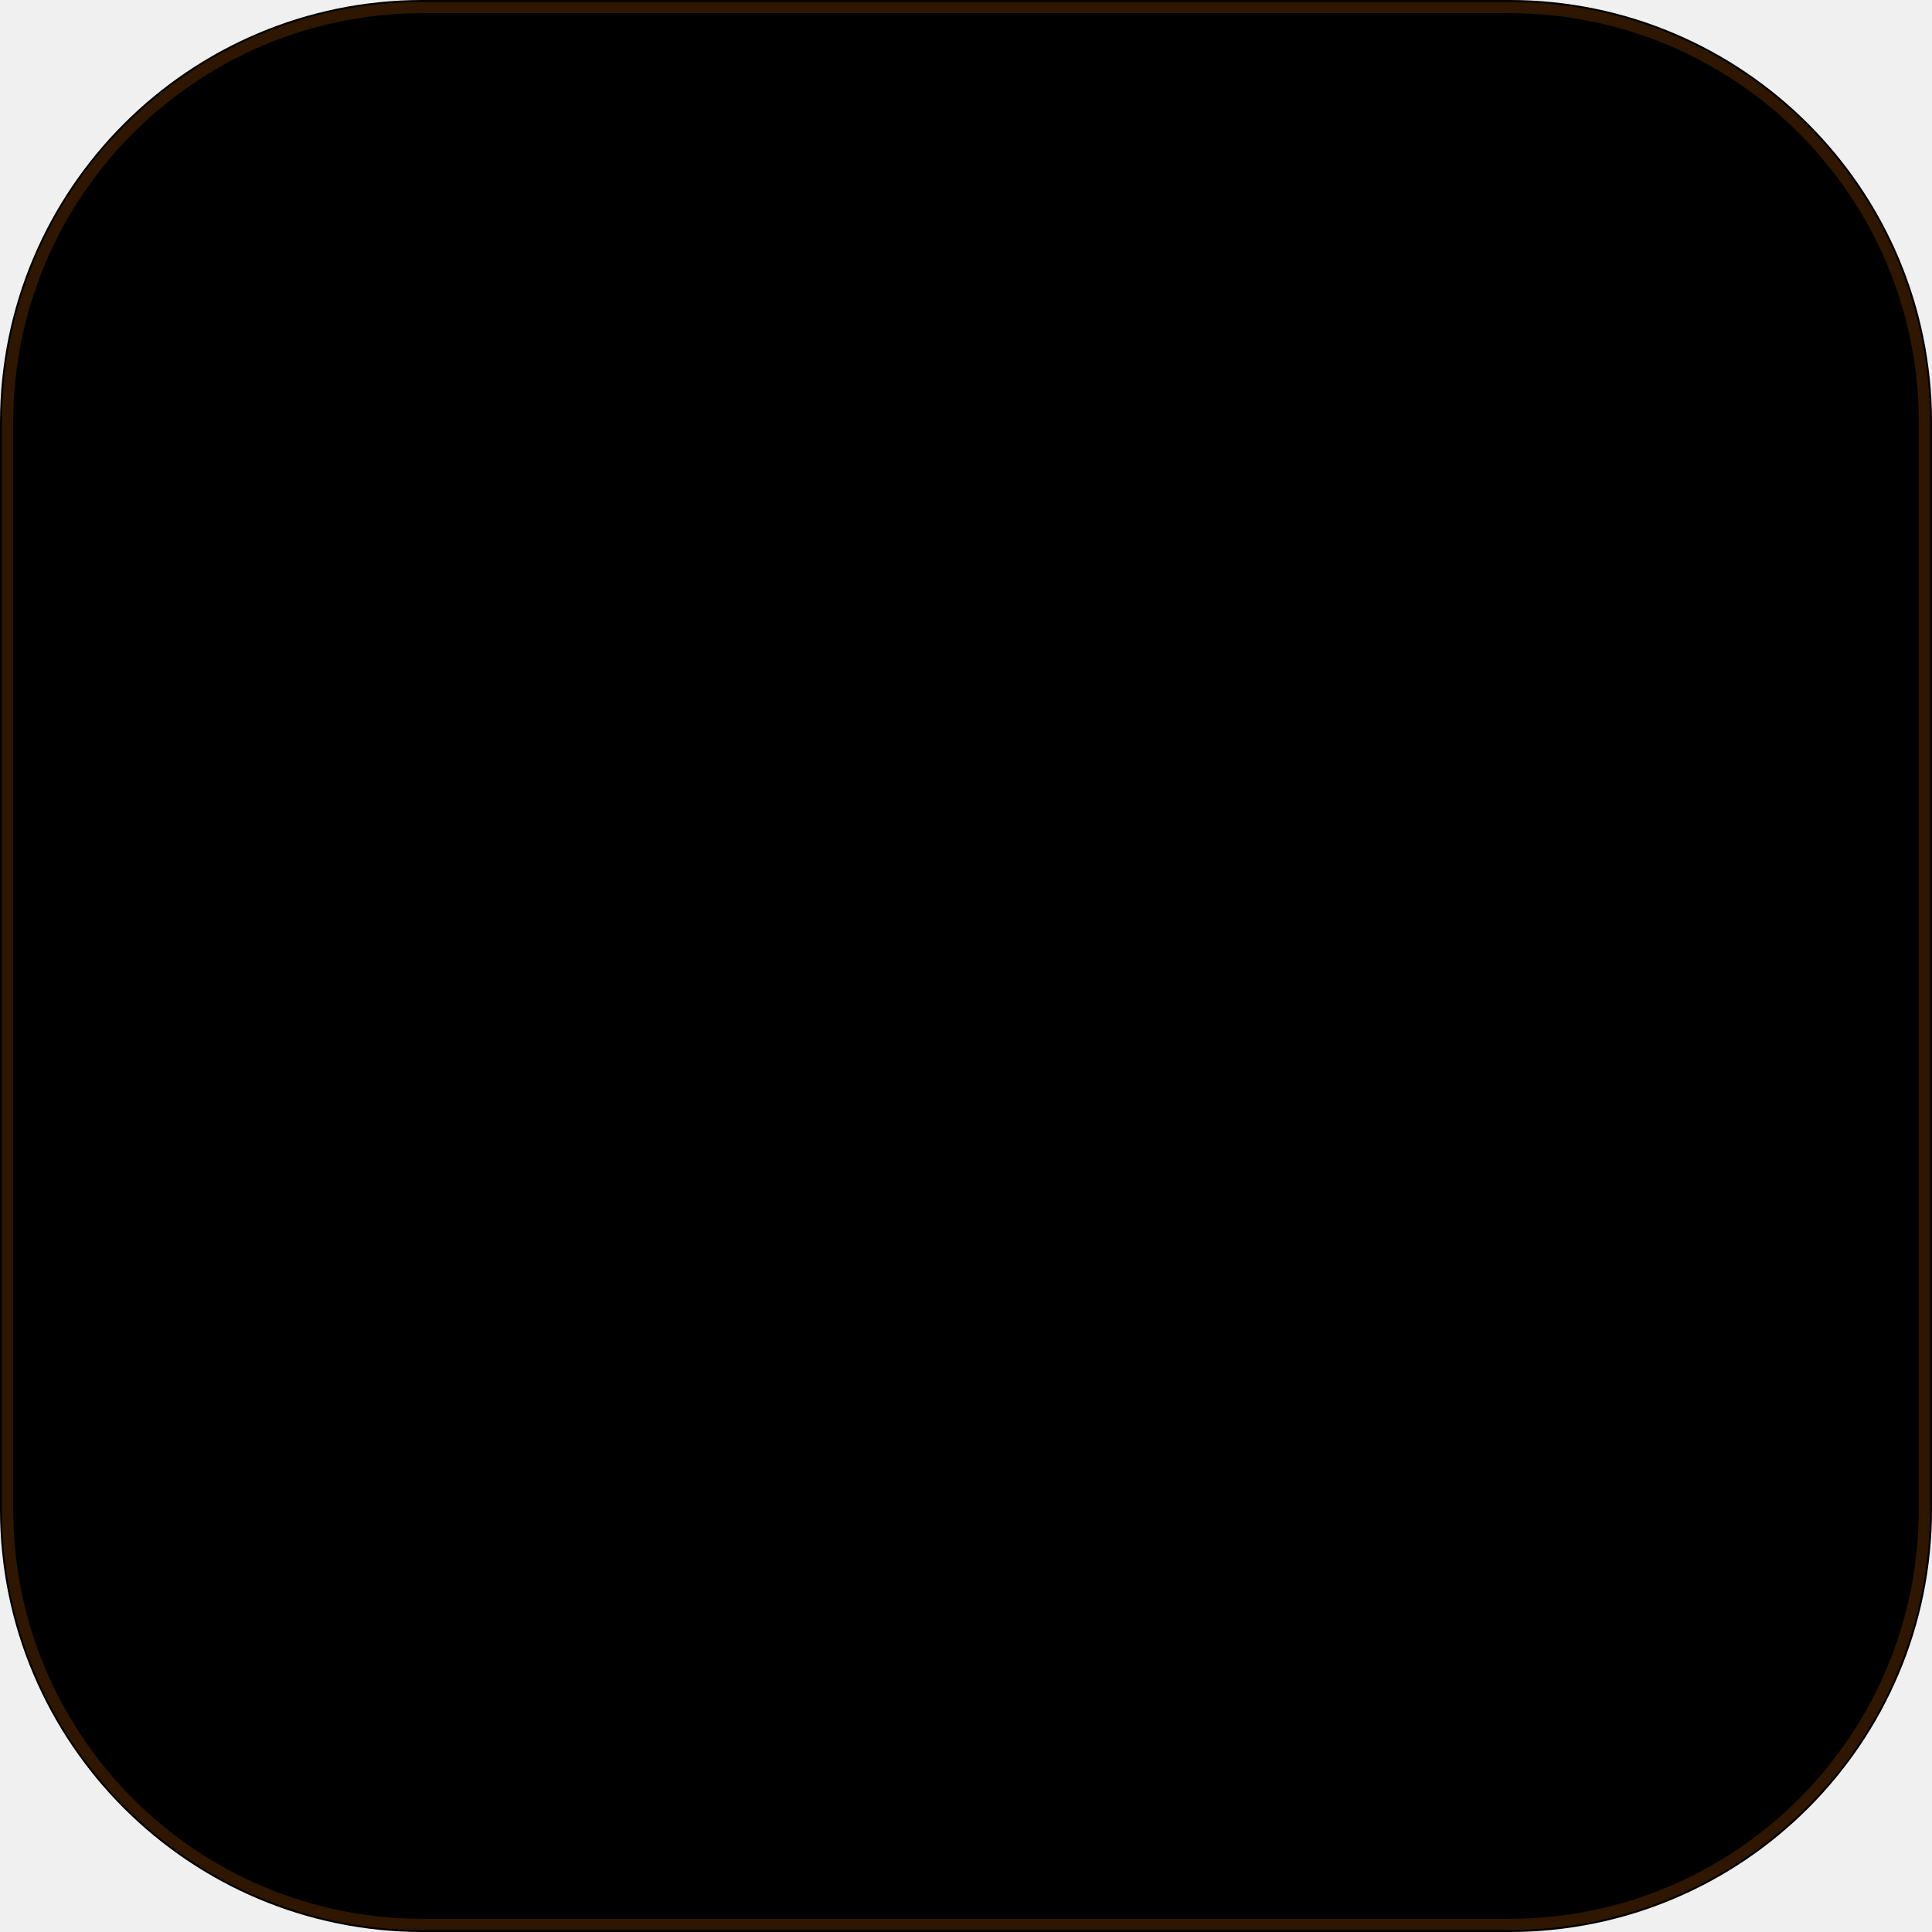
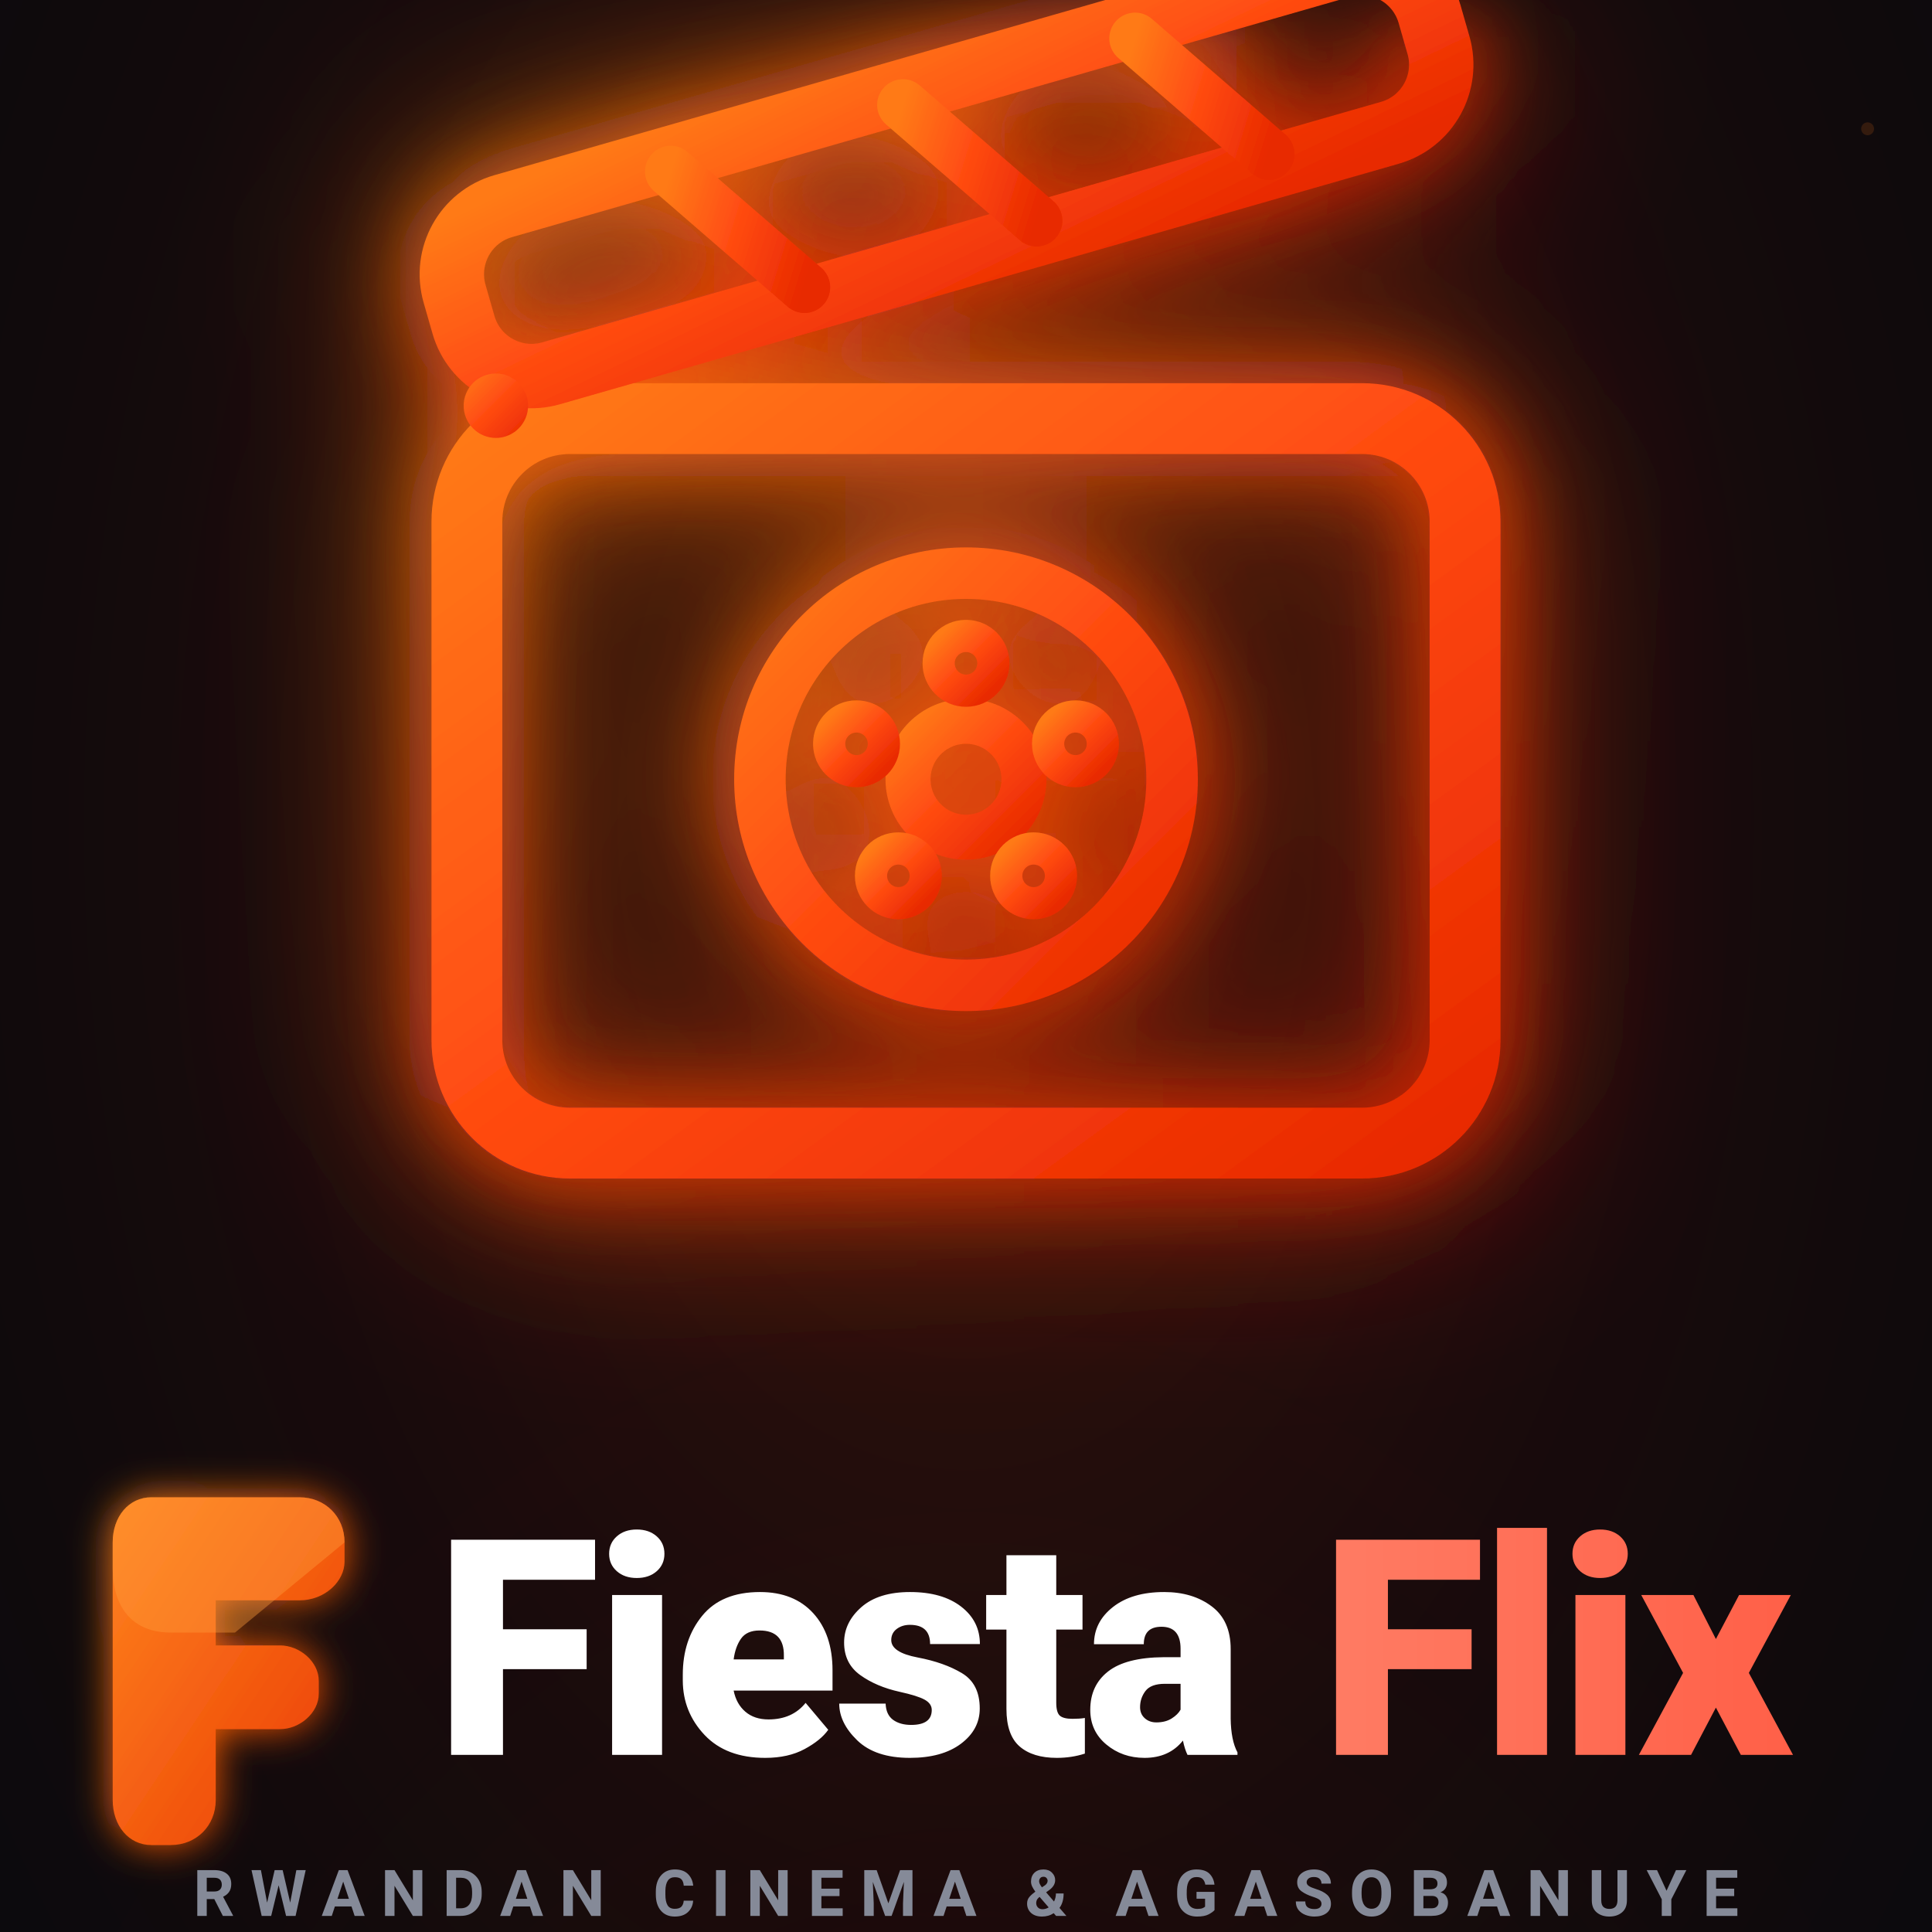
- <svg xmlns="http://www.w3.org/2000/svg" width="512" height="512" viewBox="0 0 512 512" fill="none">
+ <svg xmlns="http://www.w3.org/2000/svg" viewBox="100 200 600 600" width="512" height="512">
  <defs>
-     <radialGradient id="bgGlow" cx="50%" cy="45%" r="65%">
-       <stop offset="0%" stopColor="#1a0e05" />
-       <stop offset="60%" stopColor="#08080a" />
-       <stop offset="100%" stopColor="#000000" />
+     <radialGradient id="ambientGlow" cx="50%" cy="38%" r="65%">
+       <stop offset="0%" stop-color="#ff4500" stop-opacity="0.18" />
+       <stop offset="45%" stop-color="#ff2200" stop-opacity="0.06" />
+       <stop offset="100%" stop-color="#050608" stop-opacity="0" />
    </radialGradient>
-     <linearGradient id="frontGrad" x1="120" y1="80" x2="380" y2="420" gradientUnits="userSpaceOnUse">
-       <stop offset="0%" stopColor="#FFA63D" />
-       <stop offset="35%" stopColor="#FF7A00" />
-       <stop offset="100%" stopColor="#EA580C" />
+     <radialGradient id="bottomGlow" cx="50%" cy="95%" r="50%">
+       <stop offset="0%" stop-color="#ff3b00" stop-opacity="0.12" />
+       <stop offset="100%" stop-color="#050608" stop-opacity="0" />
+     </radialGradient>
+     <filter id="neonGlow" x="-30%" y="-30%" width="160%" height="160%">
+       <feGaussianBlur stdDeviation="14" result="blur1" />
+       <feGaussianBlur stdDeviation="28" result="blur2" />
+       <feMerge>
+         <feMergeNode in="blur2" />
+         <feMergeNode in="blur1" />
+         <feMergeNode in="SourceGraphic" />
+       </feMerge>
+     </filter>
+     <filter id="subtleGlow" x="-20%" y="-20%" width="140%" height="140%">
+       <feGaussianBlur stdDeviation="6" result="blur" />
+       <feMerge>
+         <feMergeNode in="blur" />
+         <feMergeNode in="SourceGraphic" />
+       </feMerge>
+     </filter>
+     <linearGradient id="neonOrange" x1="0%" y1="0%" x2="100%" y2="100%">
+       <stop offset="0%" stop-color="#ff7a18" />
+       <stop offset="50%" stop-color="#ff4a11" />
+       <stop offset="100%" stop-color="#e82900" />
    </linearGradient>
-     <linearGradient id="topLoop" x1="100" y1="220" x2="280" y2="70" gradientUnits="userSpaceOnUse">
-       <stop offset="0%" stopColor="#FF6B00" />
-       <stop offset="60%" stopColor="#FFAA42" />
-       <stop offset="100%" stopColor="#FF7A00" />
+     <linearGradient id="logoF" x1="0%" y1="0%" x2="100%" y2="100%">
+       <stop offset="0%" stop-color="#ff841f" />
+       <stop offset="100%" stop-color="#ea3904" />
    </linearGradient>
-     <linearGradient id="foldShadow" x1="130" y1="130" x2="220" y2="220" gradientUnits="userSpaceOnUse">
-       <stop offset="0%" stopColor="#B43800" />
-       <stop offset="50%" stopColor="#7E2400" />
-       <stop offset="100%" stopColor="#C2410C" />
-     </linearGradient>
-     <linearGradient id="midFold" x1="150" y1="210" x2="240" y2="300" gradientUnits="userSpaceOnUse">
-       <stop offset="0%" stopColor="#8C2500" />
-       <stop offset="100%" stopColor="#EA580C" />
-     </linearGradient>
-     <linearGradient id="stemGrad" x1="120" y1="270" x2="190" y2="440" gradientUnits="userSpaceOnUse">
-       <stop offset="0%" stopColor="#FF7A00" />
-       <stop offset="100%" stopColor="#D94800" />
+     <linearGradient id="flixText" x1="0%" y1="0%" x2="100%" y2="0%">
+       <stop offset="0%" stop-color="#ffffff" />
+       <stop offset="40%" stop-color="#ff9078" />
+       <stop offset="100%" stop-color="#ff6048" />
    </linearGradient>
  </defs>
-   <rect width="512" height="512" rx="112" fill="url(#bgGlow)" />
-   <rect width="508" height="508" x="2" y="2" rx="110" stroke="#FF7A00" stroke-opacity="0.18" stroke-width="3" />
-   <g transform="translate(18, 10) scale(2.4)">
-     <path d="M 50 82 C 50 64 64 50 82 50 L 98 50 L 72 82 Z" fill="url(#foldShadow)" />
-     <path d="M 80 34 L 152 34 L 152 64 L 88 64 C 80 64 74 58 74 50 C 74 41 80 34 88 34 Z" fill="url(#frontGrad)" />
-     <path d="M 50 114 L 50 78 C 50 48 70 34 94 34 L 86 44 C 70 44 60 54 60 70 L 60 114 Z" fill="url(#topLoop)" />
-     <path d="M 60 94 L 134 94 L 124 122 L 60 122 Z" fill="url(#frontGrad)" />
-     <path d="M 60 94 L 86 94 L 60 122 Z" fill="url(#midFold)" opacity="0.85" />
-     <path d="M 50 114 L 74 114 L 74 162 L 50 172 Z" fill="url(#stemGrad)" />
+   <rect width="800" height="1200" fill="#08090d" />
+   <rect width="800" height="1200" fill="url(#ambientGlow)" />
+   <rect width="800" height="1200" fill="url(#bottomGlow)" />
+   <g opacity="0.15" fill="#ff7a18">
+     <circle cx="120" cy="180" r="1.5" />
+     <circle cx="680" cy="240" r="2" />
+     <circle cx="210" cy="850" r="1.5" />
+     <circle cx="620" cy="920" r="2.5" />
+     <circle cx="390" cy="150" r="1" />
+     <circle cx="140" cy="1060" r="1.5" />
+     <circle cx="720" cy="1080" r="2" />
+     <circle cx="450" cy="1130" r="1.5" />
  </g>
+   <rect x="36" y="40" width="728" height="1120" rx="42" fill="none" stroke="#ff4a11" stroke-width="3" stroke-opacity="0.85" filter="url(#subtleGlow)" />
+   <g transform="translate(400, 370)" filter="url(#neonGlow)">
+     <rect x="-155" y="-40" width="310" height="225" rx="32" fill="none" stroke="url(#neonOrange)" stroke-width="22" stroke-linecap="round" stroke-linejoin="round" />
+     <g transform="translate(0, 72)">
+       <circle cx="0" cy="0" r="64" fill="none" stroke="url(#neonOrange)" stroke-width="16" />
+       <circle cx="0" cy="0" r="18" fill="none" stroke="url(#neonOrange)" stroke-width="14" />
+       <circle cx="0" cy="-36" r="8.5" fill="none" stroke="url(#neonOrange)" stroke-width="10" />
+       <circle cx="34" cy="-11" r="8.5" fill="none" stroke="url(#neonOrange)" stroke-width="10" />
+       <circle cx="21" cy="30" r="8.5" fill="none" stroke="url(#neonOrange)" stroke-width="10" />
+       <circle cx="-21" cy="30" r="8.5" fill="none" stroke="url(#neonOrange)" stroke-width="10" />
+       <circle cx="-34" cy="-11" r="8.5" fill="none" stroke="url(#neonOrange)" stroke-width="10" />
+     </g>
+     <g transform="translate(-150, -48) rotate(-16)">
+       <rect x="0" y="-54" width="315" height="54" rx="22" fill="none" stroke="url(#neonOrange)" stroke-width="20" stroke-linecap="round" />
+       <line x1="75" y1="-50" x2="105" y2="-4" stroke="url(#neonOrange)" stroke-width="16" stroke-linecap="round" />
+       <line x1="150" y1="-50" x2="180" y2="-4" stroke="url(#neonOrange)" stroke-width="16" stroke-linecap="round" />
+       <line x1="225" y1="-50" x2="255" y2="-4" stroke="url(#neonOrange)" stroke-width="16" stroke-linecap="round" />
+     </g>
+     <circle cx="-146" cy="-44" r="10" fill="url(#neonOrange)" />
+   </g>
+   <g transform="translate(135, 665)">
+     <g transform="translate(0, 0)">
+       <path d="M 12 0 L 58 0 C 66 0 72 6 72 14 L 72 20 C 72 26 66 32 58 32 L 32 32 L 32 46 L 52 46 C 58 46 64 51 64 57 L 64 61 C 64 67 58 72 52 72 L 32 72 L 32 94 C 32 102 26 108 18 108 L 12 108 C 5 108 0 102 0 94 L 0 14 C 0 6 5 0 12 0 Z" fill="url(#logoF)" filter="url(#subtleGlow)" />
+       <path d="M 12 0 L 58 0 C 66 0 72 6 72 14 L 38 42 L 18 42 C 6 42 0 34 0 22 L 0 14 C 0 6 5 0 12 0 Z" fill="#ff9e3b" opacity="0.4" />
+     </g>
+     <g transform="translate(100, 80)">
+       <text x="0" y="0" font-family="system-ui, -apple-system, BlinkMacSystemFont, 'Segoe UI', Roboto, 'Poppins', sans-serif" font-size="94" font-weight="900" letter-spacing="-1.5">
+         <tspan fill="#ffffff">Fiesta</tspan>
+         <tspan fill="url(#flixText)">Flix</tspan>
+       </text>
+     </g>
+   </g>
+   <text x="400" y="795" text-anchor="middle" fill="#858a98" font-family="system-ui, -apple-system, BlinkMacSystemFont, 'Segoe UI', Roboto, 'Poppins', sans-serif" font-size="20" font-weight="700" letter-spacing="5">
+     RWANDAN CINEMA &amp; AGASOBANUYE
+   </text>
</svg>
